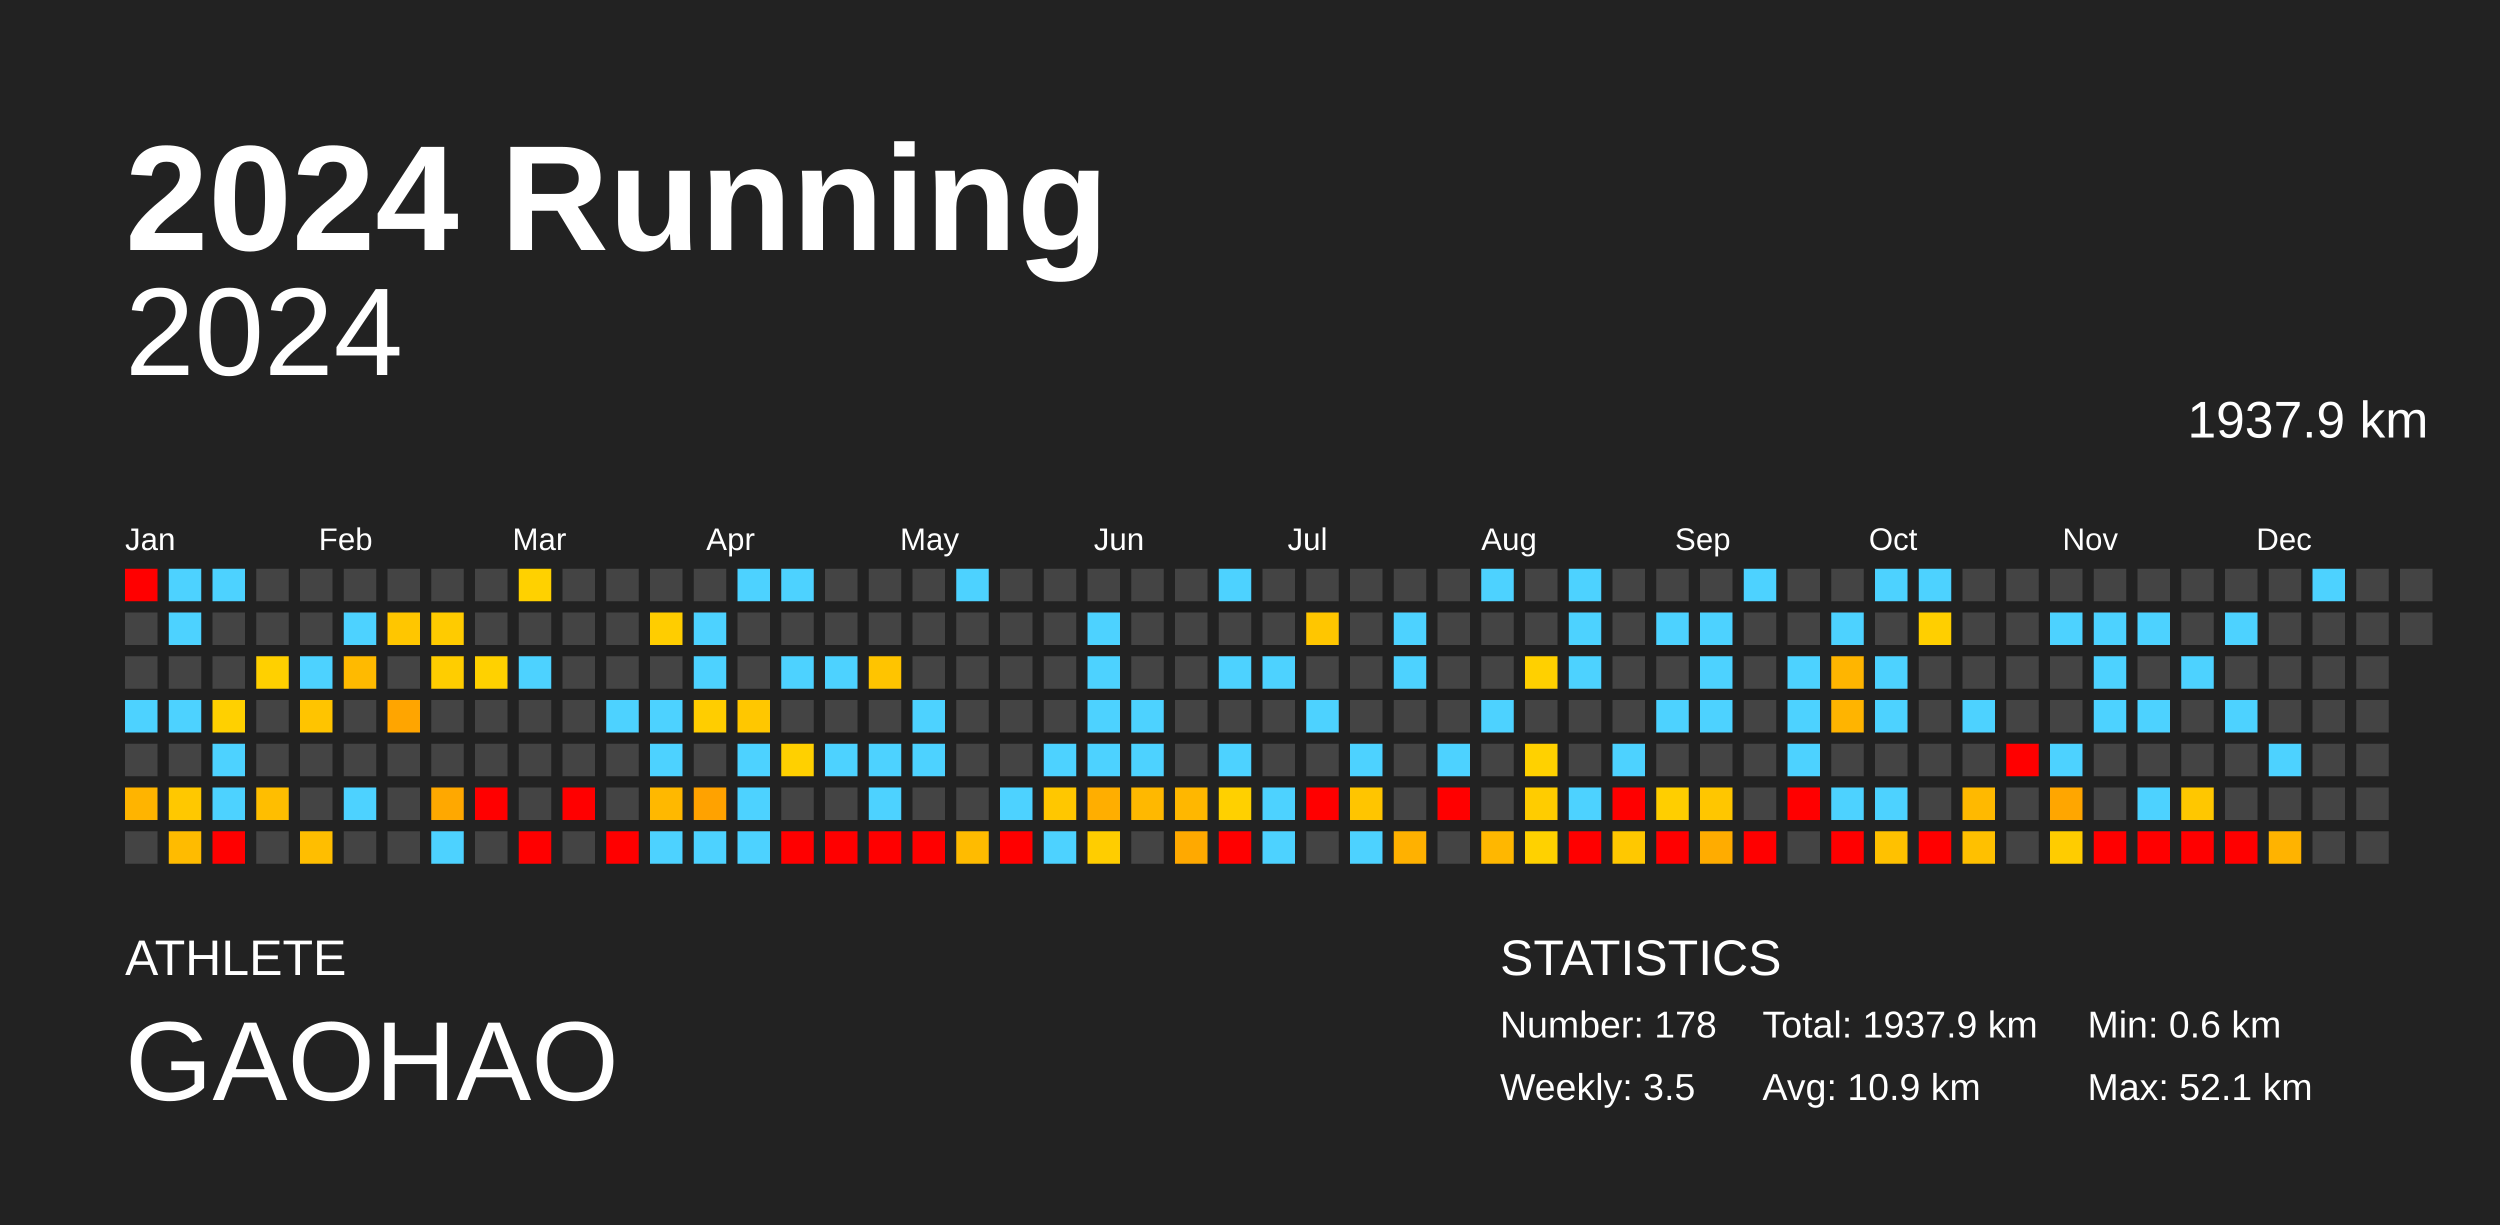
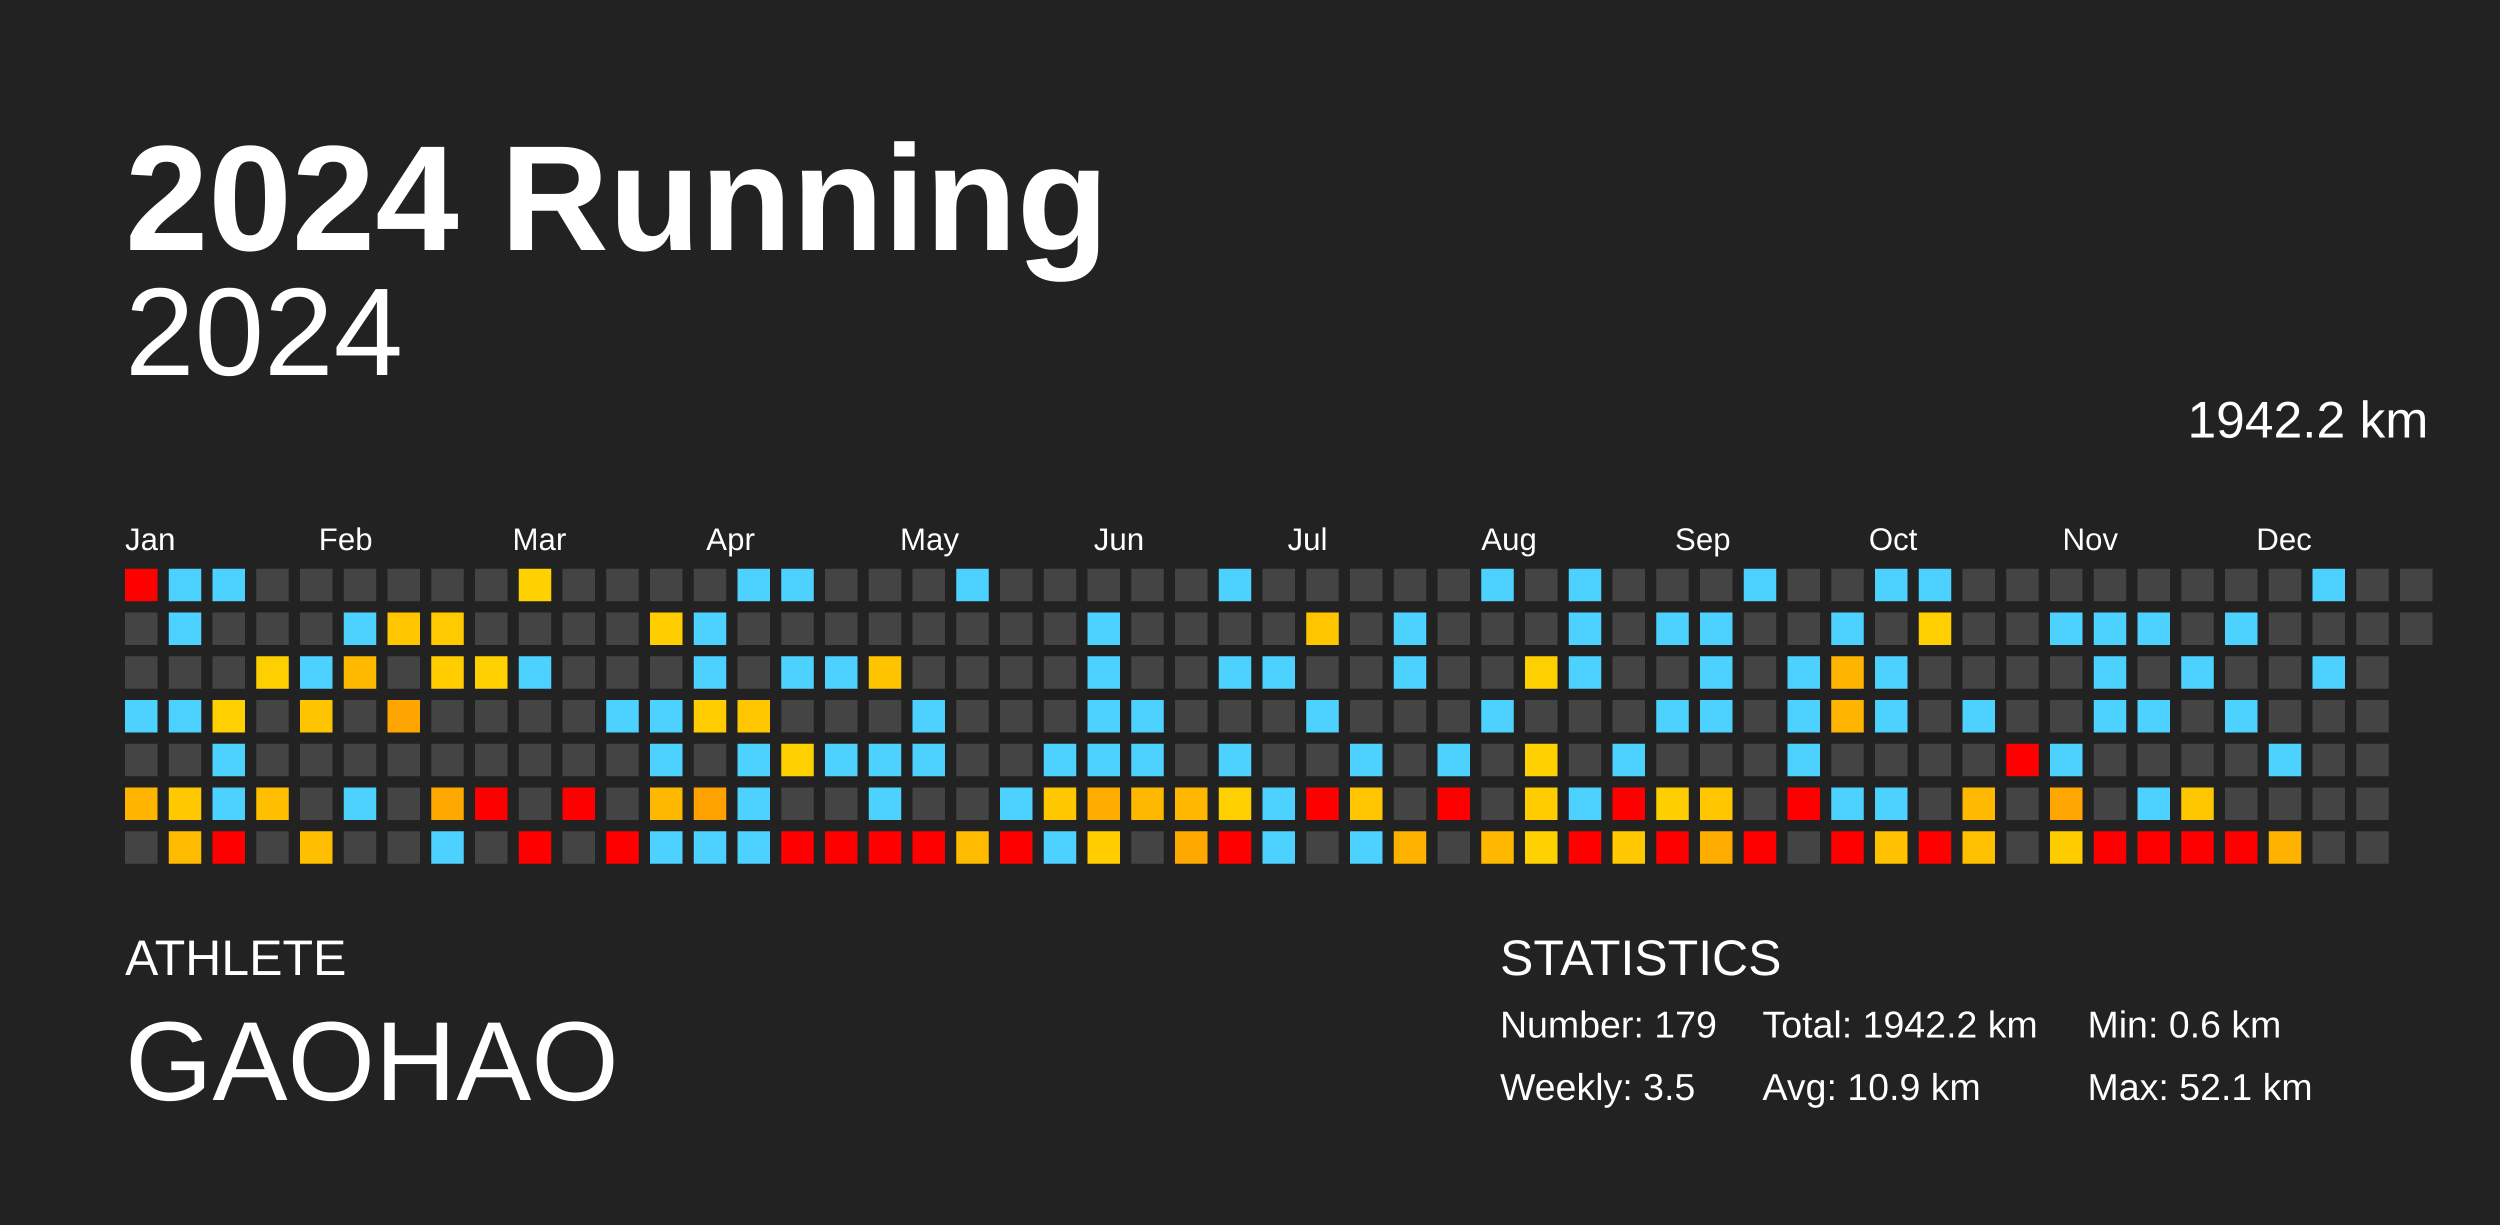
<svg xmlns="http://www.w3.org/2000/svg" baseProfile="full" height="98mm" version="1.1" viewBox="0,0,200,98" width="200mm">
  <defs />
  <rect fill="#222222" height="98" width="200" x="0" y="0" />
  <text fill="#FFFFFF" style="font-size:12px; font-family:Arial; font-weight:bold;" x="10" y="20">2024 Running</text>
  <text fill="#FFFFFF" style="font-size:4px; font-family:Arial" x="10" y="78">ATHLETE</text>
  <text fill="#FFFFFF" style="font-size:9px; font-family:Arial" x="10" y="88">GAOHAO</text>
  <text fill="#FFFFFF" style="font-size:4px; font-family:Arial" x="120" y="78">STATISTICS</text>
-   <text fill="#FFFFFF" style="font-size:3px; font-family:Arial" x="120" y="83">Number: 178</text>
+   <text fill="#FFFFFF" style="font-size:3px; font-family:Arial" x="120" y="83">Number: 179</text>
  <text fill="#FFFFFF" style="font-size:3px; font-family:Arial" x="120" y="88">Weekly: 3.5</text>
-   <text fill="#FFFFFF" style="font-size:3px; font-family:Arial" x="141" y="83">Total: 1937.9 km</text>
+   <text fill="#FFFFFF" style="font-size:3px; font-family:Arial" x="141" y="83">Total: 1942.2 km</text>
  <text fill="#FFFFFF" style="font-size:3px; font-family:Arial" x="141" y="88">Avg: 10.9 km</text>
  <text fill="#FFFFFF" style="font-size:3px; font-family:Arial" x="167" y="83">Min: 0.6 km</text>
  <text fill="#FFFFFF" style="font-size:3px; font-family:Arial" x="167" y="88">Max: 52.1 km</text>
  <text alignment-baseline="hanging" fill="#FFFFFF" style="font-size:10.0px; font-family:Arial;" x="10" y="30">2024</text>
-   <text alignment-baseline="hanging" fill="#FFFFFF" style="font-size:4.125px; font-family:Arial;" x="175" y="35">1937.9 km</text>
+   <text alignment-baseline="hanging" fill="#FFFFFF" style="font-size:4.125px; font-family:Arial;" x="175" y="35">1942.2 km</text>
  <text fill="#FFFFFF" style="font-size:2.5px; font-family:Arial" x="10.0" y="44">Jan</text>
  <text fill="#FFFFFF" style="font-size:2.5px; font-family:Arial" x="25.5" y="44">Feb</text>
  <text fill="#FFFFFF" style="font-size:2.5px; font-family:Arial" x="41.0" y="44">Mar</text>
  <text fill="#FFFFFF" style="font-size:2.5px; font-family:Arial" x="56.5" y="44">Apr</text>
  <text fill="#FFFFFF" style="font-size:2.5px; font-family:Arial" x="72.0" y="44">May</text>
  <text fill="#FFFFFF" style="font-size:2.5px; font-family:Arial" x="87.5" y="44">Jun</text>
  <text fill="#FFFFFF" style="font-size:2.5px; font-family:Arial" x="103.0" y="44">Jul</text>
  <text fill="#FFFFFF" style="font-size:2.5px; font-family:Arial" x="118.5" y="44">Aug</text>
  <text fill="#FFFFFF" style="font-size:2.5px; font-family:Arial" x="134.0" y="44">Sep</text>
  <text fill="#FFFFFF" style="font-size:2.5px; font-family:Arial" x="149.5" y="44">Oct</text>
  <text fill="#FFFFFF" style="font-size:2.5px; font-family:Arial" x="165.0" y="44">Nov</text>
  <text fill="#FFFFFF" style="font-size:2.5px; font-family:Arial" x="180.5" y="44">Dec</text>
  <rect fill="red" height="2.6" width="2.6" x="10.0" y="45.5" />
  <rect fill="#444444" height="2.6" width="2.6" x="10.0" y="49.0" />
  <rect fill="#444444" height="2.6" width="2.6" x="10.0" y="52.5" />
  <rect fill="#4dd2ff" height="2.6" width="2.6" x="10.0" y="56.0" />
  <rect fill="#444444" height="2.6" width="2.6" x="10.0" y="59.5" />
  <rect fill="#ffb400" height="2.6" width="2.6" x="10.0" y="63.0" />
  <rect fill="#444444" height="2.6" width="2.6" x="10.0" y="66.5" />
  <rect fill="#4dd2ff" height="2.6" width="2.6" x="13.5" y="45.5" />
  <rect fill="#4dd2ff" height="2.6" width="2.6" x="13.5" y="49.0" />
  <rect fill="#444444" height="2.6" width="2.6" x="13.5" y="52.5" />
  <rect fill="#4dd2ff" height="2.6" width="2.6" x="13.5" y="56.0" />
  <rect fill="#444444" height="2.6" width="2.6" x="13.5" y="59.5" />
  <rect fill="#ffc800" height="2.6" width="2.6" x="13.5" y="63.0" />
  <rect fill="#ffbb00" height="2.6" width="2.6" x="13.5" y="66.5" />
  <rect fill="#4dd2ff" height="2.6" width="2.6" x="17.0" y="45.5" />
  <rect fill="#444444" height="2.6" width="2.6" x="17.0" y="49.0" />
  <rect fill="#444444" height="2.6" width="2.6" x="17.0" y="52.5" />
  <rect fill="#ffd000" height="2.6" width="2.6" x="17.0" y="56.0" />
  <rect fill="#4dd2ff" height="2.6" width="2.6" x="17.0" y="59.5" />
  <rect fill="#4dd2ff" height="2.6" width="2.6" x="17.0" y="63.0" />
  <rect fill="red" height="2.6" width="2.6" x="17.0" y="66.5" />
  <rect fill="#444444" height="2.6" width="2.6" x="20.5" y="45.5" />
  <rect fill="#444444" height="2.6" width="2.6" x="20.5" y="49.0" />
  <rect fill="#ffd000" height="2.6" width="2.6" x="20.5" y="52.5" />
  <rect fill="#444444" height="2.6" width="2.6" x="20.5" y="56.0" />
  <rect fill="#444444" height="2.6" width="2.6" x="20.5" y="59.5" />
  <rect fill="#ffbe00" height="2.6" width="2.6" x="20.5" y="63.0" />
  <rect fill="#444444" height="2.6" width="2.6" x="20.5" y="66.5" />
  <rect fill="#444444" height="2.6" width="2.6" x="24.0" y="45.5" />
  <rect fill="#444444" height="2.6" width="2.6" x="24.0" y="49.0" />
  <rect fill="#4dd2ff" height="2.6" width="2.6" x="24.0" y="52.5" />
  <rect fill="#ffc400" height="2.6" width="2.6" x="24.0" y="56.0" />
  <rect fill="#444444" height="2.6" width="2.6" x="24.0" y="59.5" />
  <rect fill="#444444" height="2.6" width="2.6" x="24.0" y="63.0" />
  <rect fill="#ffbe00" height="2.6" width="2.6" x="24.0" y="66.5" />
  <rect fill="#444444" height="2.6" width="2.6" x="27.5" y="45.5" />
  <rect fill="#4dd2ff" height="2.6" width="2.6" x="27.5" y="49.0" />
  <rect fill="#ffba00" height="2.6" width="2.6" x="27.5" y="52.5" />
  <rect fill="#444444" height="2.6" width="2.6" x="27.5" y="56.0" />
  <rect fill="#444444" height="2.6" width="2.6" x="27.5" y="59.5" />
  <rect fill="#4dd2ff" height="2.6" width="2.6" x="27.5" y="63.0" />
  <rect fill="#444444" height="2.6" width="2.6" x="27.5" y="66.5" />
  <rect fill="#444444" height="2.6" width="2.6" x="31.0" y="45.5" />
  <rect fill="#ffc600" height="2.6" width="2.6" x="31.0" y="49.0" />
  <rect fill="#444444" height="2.6" width="2.6" x="31.0" y="52.5" />
  <rect fill="#ffa500" height="2.6" width="2.6" x="31.0" y="56.0" />
  <rect fill="#444444" height="2.6" width="2.6" x="31.0" y="59.5" />
  <rect fill="#444444" height="2.6" width="2.6" x="31.0" y="63.0" />
  <rect fill="#444444" height="2.6" width="2.6" x="31.0" y="66.5" />
  <rect fill="#444444" height="2.6" width="2.6" x="34.5" y="45.5" />
  <rect fill="#ffcb00" height="2.6" width="2.6" x="34.5" y="49.0" />
  <rect fill="#ffcd00" height="2.6" width="2.6" x="34.5" y="52.5" />
  <rect fill="#444444" height="2.6" width="2.6" x="34.5" y="56.0" />
  <rect fill="#444444" height="2.6" width="2.6" x="34.5" y="59.5" />
  <rect fill="#ffa800" height="2.6" width="2.6" x="34.5" y="63.0" />
  <rect fill="#4dd2ff" height="2.6" width="2.6" x="34.5" y="66.5" />
  <rect fill="#444444" height="2.6" width="2.6" x="38.0" y="45.5" />
  <rect fill="#444444" height="2.6" width="2.6" x="38.0" y="49.0" />
  <rect fill="#ffd100" height="2.6" width="2.6" x="38.0" y="52.5" />
  <rect fill="#444444" height="2.6" width="2.6" x="38.0" y="56.0" />
  <rect fill="#444444" height="2.6" width="2.6" x="38.0" y="59.5" />
  <rect fill="red" height="2.6" width="2.6" x="38.0" y="63.0" />
  <rect fill="#444444" height="2.6" width="2.6" x="38.0" y="66.5" />
  <rect fill="#ffd100" height="2.6" width="2.6" x="41.5" y="45.5" />
  <rect fill="#444444" height="2.6" width="2.6" x="41.5" y="49.0" />
  <rect fill="#4dd2ff" height="2.6" width="2.6" x="41.5" y="52.5" />
  <rect fill="#444444" height="2.6" width="2.6" x="41.5" y="56.0" />
  <rect fill="#444444" height="2.6" width="2.6" x="41.5" y="59.5" />
  <rect fill="#444444" height="2.6" width="2.6" x="41.5" y="63.0" />
  <rect fill="red" height="2.6" width="2.6" x="41.5" y="66.5" />
  <rect fill="#444444" height="2.6" width="2.6" x="45.0" y="45.5" />
  <rect fill="#444444" height="2.6" width="2.6" x="45.0" y="49.0" />
  <rect fill="#444444" height="2.6" width="2.6" x="45.0" y="52.5" />
  <rect fill="#444444" height="2.6" width="2.6" x="45.0" y="56.0" />
  <rect fill="#444444" height="2.6" width="2.6" x="45.0" y="59.5" />
  <rect fill="red" height="2.6" width="2.6" x="45.0" y="63.0" />
  <rect fill="#444444" height="2.6" width="2.6" x="45.0" y="66.5" />
  <rect fill="#444444" height="2.6" width="2.6" x="48.5" y="45.5" />
  <rect fill="#444444" height="2.6" width="2.6" x="48.5" y="49.0" />
  <rect fill="#444444" height="2.6" width="2.6" x="48.5" y="52.5" />
  <rect fill="#4dd2ff" height="2.6" width="2.6" x="48.5" y="56.0" />
  <rect fill="#444444" height="2.6" width="2.6" x="48.5" y="59.5" />
  <rect fill="#444444" height="2.6" width="2.6" x="48.5" y="63.0" />
  <rect fill="red" height="2.6" width="2.6" x="48.5" y="66.5" />
  <rect fill="#444444" height="2.6" width="2.6" x="52.0" y="45.5" />
  <rect fill="#ffcd00" height="2.6" width="2.6" x="52.0" y="49.0" />
  <rect fill="#444444" height="2.6" width="2.6" x="52.0" y="52.5" />
  <rect fill="#4dd2ff" height="2.6" width="2.6" x="52.0" y="56.0" />
  <rect fill="#4dd2ff" height="2.6" width="2.6" x="52.0" y="59.5" />
  <rect fill="#ffb800" height="2.6" width="2.6" x="52.0" y="63.0" />
  <rect fill="#4dd2ff" height="2.6" width="2.6" x="52.0" y="66.5" />
  <rect fill="#444444" height="2.6" width="2.6" x="55.5" y="45.5" />
  <rect fill="#4dd2ff" height="2.6" width="2.6" x="55.5" y="49.0" />
  <rect fill="#4dd2ff" height="2.6" width="2.6" x="55.5" y="52.5" />
  <rect fill="#ffcd00" height="2.6" width="2.6" x="55.5" y="56.0" />
  <rect fill="#444444" height="2.6" width="2.6" x="55.5" y="59.5" />
  <rect fill="#ffa200" height="2.6" width="2.6" x="55.5" y="63.0" />
  <rect fill="#4dd2ff" height="2.6" width="2.6" x="55.5" y="66.5" />
  <rect fill="#4dd2ff" height="2.6" width="2.6" x="59.0" y="45.5" />
  <rect fill="#444444" height="2.6" width="2.6" x="59.0" y="49.0" />
  <rect fill="#444444" height="2.6" width="2.6" x="59.0" y="52.5" />
  <rect fill="#ffc700" height="2.6" width="2.6" x="59.0" y="56.0" />
  <rect fill="#4dd2ff" height="2.6" width="2.6" x="59.0" y="59.5" />
  <rect fill="#4dd2ff" height="2.6" width="2.6" x="59.0" y="63.0" />
  <rect fill="#4dd2ff" height="2.6" width="2.6" x="59.0" y="66.5" />
  <rect fill="#4dd2ff" height="2.6" width="2.6" x="62.5" y="45.5" />
  <rect fill="#444444" height="2.6" width="2.6" x="62.5" y="49.0" />
  <rect fill="#4dd2ff" height="2.6" width="2.6" x="62.5" y="52.5" />
  <rect fill="#444444" height="2.6" width="2.6" x="62.5" y="56.0" />
  <rect fill="#ffd000" height="2.6" width="2.6" x="62.5" y="59.5" />
  <rect fill="#444444" height="2.6" width="2.6" x="62.5" y="63.0" />
  <rect fill="red" height="2.6" width="2.6" x="62.5" y="66.5" />
  <rect fill="#444444" height="2.6" width="2.6" x="66.0" y="45.5" />
  <rect fill="#444444" height="2.6" width="2.6" x="66.0" y="49.0" />
  <rect fill="#4dd2ff" height="2.6" width="2.6" x="66.0" y="52.5" />
  <rect fill="#444444" height="2.6" width="2.6" x="66.0" y="56.0" />
  <rect fill="#4dd2ff" height="2.6" width="2.6" x="66.0" y="59.5" />
  <rect fill="#444444" height="2.6" width="2.6" x="66.0" y="63.0" />
  <rect fill="red" height="2.6" width="2.6" x="66.0" y="66.5" />
  <rect fill="#444444" height="2.6" width="2.6" x="69.5" y="45.5" />
  <rect fill="#444444" height="2.6" width="2.6" x="69.5" y="49.0" />
  <rect fill="#ffc400" height="2.6" width="2.6" x="69.5" y="52.5" />
  <rect fill="#444444" height="2.6" width="2.6" x="69.5" y="56.0" />
  <rect fill="#4dd2ff" height="2.6" width="2.6" x="69.5" y="59.5" />
  <rect fill="#4dd2ff" height="2.6" width="2.6" x="69.5" y="63.0" />
  <rect fill="red" height="2.6" width="2.6" x="69.5" y="66.5" />
  <rect fill="#444444" height="2.6" width="2.6" x="73.0" y="45.5" />
  <rect fill="#444444" height="2.6" width="2.6" x="73.0" y="49.0" />
  <rect fill="#444444" height="2.6" width="2.6" x="73.0" y="52.5" />
  <rect fill="#4dd2ff" height="2.6" width="2.6" x="73.0" y="56.0" />
  <rect fill="#4dd2ff" height="2.6" width="2.6" x="73.0" y="59.5" />
  <rect fill="#444444" height="2.6" width="2.6" x="73.0" y="63.0" />
  <rect fill="red" height="2.6" width="2.6" x="73.0" y="66.5" />
  <rect fill="#4dd2ff" height="2.6" width="2.6" x="76.5" y="45.5" />
  <rect fill="#444444" height="2.6" width="2.6" x="76.5" y="49.0" />
  <rect fill="#444444" height="2.6" width="2.6" x="76.5" y="52.5" />
  <rect fill="#444444" height="2.6" width="2.6" x="76.5" y="56.0" />
  <rect fill="#444444" height="2.6" width="2.6" x="76.5" y="59.5" />
  <rect fill="#444444" height="2.6" width="2.6" x="76.5" y="63.0" />
  <rect fill="#ffbb00" height="2.6" width="2.6" x="76.5" y="66.5" />
  <rect fill="#444444" height="2.6" width="2.6" x="80.0" y="45.5" />
  <rect fill="#444444" height="2.6" width="2.6" x="80.0" y="49.0" />
  <rect fill="#444444" height="2.6" width="2.6" x="80.0" y="52.5" />
  <rect fill="#444444" height="2.6" width="2.6" x="80.0" y="56.0" />
  <rect fill="#444444" height="2.6" width="2.6" x="80.0" y="59.5" />
  <rect fill="#4dd2ff" height="2.6" width="2.6" x="80.0" y="63.0" />
  <rect fill="red" height="2.6" width="2.6" x="80.0" y="66.5" />
  <rect fill="#444444" height="2.6" width="2.6" x="83.5" y="45.5" />
  <rect fill="#444444" height="2.6" width="2.6" x="83.5" y="49.0" />
  <rect fill="#444444" height="2.6" width="2.6" x="83.5" y="52.5" />
  <rect fill="#444444" height="2.6" width="2.6" x="83.5" y="56.0" />
  <rect fill="#4dd2ff" height="2.6" width="2.6" x="83.5" y="59.5" />
  <rect fill="#ffc700" height="2.6" width="2.6" x="83.5" y="63.0" />
  <rect fill="#4dd2ff" height="2.6" width="2.6" x="83.5" y="66.5" />
  <rect fill="#444444" height="2.6" width="2.6" x="87.0" y="45.5" />
  <rect fill="#4dd2ff" height="2.6" width="2.6" x="87.0" y="49.0" />
  <rect fill="#4dd2ff" height="2.6" width="2.6" x="87.0" y="52.5" />
  <rect fill="#4dd2ff" height="2.6" width="2.6" x="87.0" y="56.0" />
  <rect fill="#4dd2ff" height="2.6" width="2.6" x="87.0" y="59.5" />
  <rect fill="#ffae00" height="2.6" width="2.6" x="87.0" y="63.0" />
  <rect fill="#ffcd00" height="2.6" width="2.6" x="87.0" y="66.5" />
  <rect fill="#444444" height="2.6" width="2.6" x="90.5" y="45.5" />
  <rect fill="#444444" height="2.6" width="2.6" x="90.5" y="49.0" />
  <rect fill="#444444" height="2.6" width="2.6" x="90.5" y="52.5" />
  <rect fill="#4dd2ff" height="2.6" width="2.6" x="90.5" y="56.0" />
  <rect fill="#4dd2ff" height="2.6" width="2.6" x="90.5" y="59.5" />
  <rect fill="#ffb800" height="2.6" width="2.6" x="90.5" y="63.0" />
  <rect fill="#444444" height="2.6" width="2.6" x="90.5" y="66.5" />
  <rect fill="#444444" height="2.6" width="2.6" x="94.0" y="45.5" />
  <rect fill="#444444" height="2.6" width="2.6" x="94.0" y="49.0" />
  <rect fill="#444444" height="2.6" width="2.6" x="94.0" y="52.5" />
  <rect fill="#444444" height="2.6" width="2.6" x="94.0" y="56.0" />
  <rect fill="#444444" height="2.6" width="2.6" x="94.0" y="59.5" />
  <rect fill="#ffb700" height="2.6" width="2.6" x="94.0" y="63.0" />
  <rect fill="#ffa900" height="2.6" width="2.6" x="94.0" y="66.5" />
  <rect fill="#4dd2ff" height="2.6" width="2.6" x="97.5" y="45.5" />
  <rect fill="#444444" height="2.6" width="2.6" x="97.5" y="49.0" />
  <rect fill="#4dd2ff" height="2.6" width="2.6" x="97.5" y="52.5" />
  <rect fill="#444444" height="2.6" width="2.6" x="97.5" y="56.0" />
  <rect fill="#4dd2ff" height="2.6" width="2.6" x="97.5" y="59.5" />
  <rect fill="#ffd000" height="2.6" width="2.6" x="97.5" y="63.0" />
  <rect fill="red" height="2.6" width="2.6" x="97.5" y="66.5" />
  <rect fill="#444444" height="2.6" width="2.6" x="101.0" y="45.5" />
  <rect fill="#444444" height="2.6" width="2.6" x="101.0" y="49.0" />
  <rect fill="#4dd2ff" height="2.6" width="2.6" x="101.0" y="52.5" />
  <rect fill="#444444" height="2.6" width="2.6" x="101.0" y="56.0" />
  <rect fill="#444444" height="2.6" width="2.6" x="101.0" y="59.5" />
  <rect fill="#4dd2ff" height="2.6" width="2.6" x="101.0" y="63.0" />
  <rect fill="#4dd2ff" height="2.6" width="2.6" x="101.0" y="66.5" />
  <rect fill="#444444" height="2.6" width="2.6" x="104.5" y="45.5" />
  <rect fill="#ffc600" height="2.6" width="2.6" x="104.5" y="49.0" />
  <rect fill="#444444" height="2.6" width="2.6" x="104.5" y="52.5" />
  <rect fill="#4dd2ff" height="2.6" width="2.6" x="104.5" y="56.0" />
  <rect fill="#444444" height="2.6" width="2.6" x="104.5" y="59.5" />
  <rect fill="red" height="2.6" width="2.6" x="104.5" y="63.0" />
  <rect fill="#444444" height="2.6" width="2.6" x="104.5" y="66.5" />
  <rect fill="#444444" height="2.6" width="2.6" x="108.0" y="45.5" />
  <rect fill="#444444" height="2.6" width="2.6" x="108.0" y="49.0" />
  <rect fill="#444444" height="2.6" width="2.6" x="108.0" y="52.5" />
  <rect fill="#444444" height="2.6" width="2.6" x="108.0" y="56.0" />
  <rect fill="#4dd2ff" height="2.6" width="2.6" x="108.0" y="59.5" />
  <rect fill="#ffc500" height="2.6" width="2.6" x="108.0" y="63.0" />
  <rect fill="#4dd2ff" height="2.6" width="2.6" x="108.0" y="66.5" />
  <rect fill="#444444" height="2.6" width="2.6" x="111.5" y="45.5" />
  <rect fill="#4dd2ff" height="2.6" width="2.6" x="111.5" y="49.0" />
  <rect fill="#4dd2ff" height="2.6" width="2.6" x="111.5" y="52.5" />
  <rect fill="#444444" height="2.6" width="2.6" x="111.5" y="56.0" />
  <rect fill="#444444" height="2.6" width="2.6" x="111.5" y="59.5" />
  <rect fill="#444444" height="2.6" width="2.6" x="111.5" y="63.0" />
  <rect fill="#ffb100" height="2.6" width="2.6" x="111.5" y="66.5" />
  <rect fill="#444444" height="2.6" width="2.6" x="115.0" y="45.5" />
  <rect fill="#444444" height="2.6" width="2.6" x="115.0" y="49.0" />
  <rect fill="#444444" height="2.6" width="2.6" x="115.0" y="52.5" />
  <rect fill="#444444" height="2.6" width="2.6" x="115.0" y="56.0" />
  <rect fill="#4dd2ff" height="2.6" width="2.6" x="115.0" y="59.5" />
  <rect fill="red" height="2.6" width="2.6" x="115.0" y="63.0" />
  <rect fill="#444444" height="2.6" width="2.6" x="115.0" y="66.5" />
  <rect fill="#4dd2ff" height="2.6" width="2.6" x="118.5" y="45.5" />
  <rect fill="#444444" height="2.6" width="2.6" x="118.5" y="49.0" />
  <rect fill="#444444" height="2.6" width="2.6" x="118.5" y="52.5" />
  <rect fill="#4dd2ff" height="2.6" width="2.6" x="118.5" y="56.0" />
  <rect fill="#444444" height="2.6" width="2.6" x="118.5" y="59.5" />
  <rect fill="#444444" height="2.6" width="2.6" x="118.5" y="63.0" />
  <rect fill="#ffb700" height="2.6" width="2.6" x="118.5" y="66.5" />
  <rect fill="#444444" height="2.6" width="2.6" x="122.0" y="45.5" />
  <rect fill="#444444" height="2.6" width="2.6" x="122.0" y="49.0" />
  <rect fill="#ffd000" height="2.6" width="2.6" x="122.0" y="52.5" />
  <rect fill="#444444" height="2.6" width="2.6" x="122.0" y="56.0" />
  <rect fill="#ffd100" height="2.6" width="2.6" x="122.0" y="59.5" />
  <rect fill="#ffcc00" height="2.6" width="2.6" x="122.0" y="63.0" />
  <rect fill="#ffd100" height="2.6" width="2.6" x="122.0" y="66.5" />
  <rect fill="#4dd2ff" height="2.6" width="2.6" x="125.5" y="45.5" />
  <rect fill="#4dd2ff" height="2.6" width="2.6" x="125.5" y="49.0" />
  <rect fill="#4dd2ff" height="2.6" width="2.6" x="125.5" y="52.5" />
  <rect fill="#444444" height="2.6" width="2.6" x="125.5" y="56.0" />
  <rect fill="#444444" height="2.6" width="2.6" x="125.5" y="59.5" />
  <rect fill="#4dd2ff" height="2.6" width="2.6" x="125.5" y="63.0" />
  <rect fill="red" height="2.6" width="2.6" x="125.5" y="66.5" />
  <rect fill="#444444" height="2.6" width="2.6" x="129.0" y="45.5" />
  <rect fill="#444444" height="2.6" width="2.6" x="129.0" y="49.0" />
  <rect fill="#444444" height="2.6" width="2.6" x="129.0" y="52.5" />
  <rect fill="#444444" height="2.6" width="2.6" x="129.0" y="56.0" />
  <rect fill="#4dd2ff" height="2.6" width="2.6" x="129.0" y="59.5" />
  <rect fill="red" height="2.6" width="2.6" x="129.0" y="63.0" />
  <rect fill="#ffc800" height="2.6" width="2.6" x="129.0" y="66.5" />
  <rect fill="#444444" height="2.6" width="2.6" x="132.5" y="45.5" />
  <rect fill="#4dd2ff" height="2.6" width="2.6" x="132.5" y="49.0" />
  <rect fill="#444444" height="2.6" width="2.6" x="132.5" y="52.5" />
  <rect fill="#4dd2ff" height="2.6" width="2.6" x="132.5" y="56.0" />
  <rect fill="#444444" height="2.6" width="2.6" x="132.5" y="59.5" />
  <rect fill="#ffce00" height="2.6" width="2.6" x="132.5" y="63.0" />
  <rect fill="red" height="2.6" width="2.6" x="132.5" y="66.5" />
  <rect fill="#444444" height="2.6" width="2.6" x="136.0" y="45.5" />
  <rect fill="#4dd2ff" height="2.6" width="2.6" x="136.0" y="49.0" />
  <rect fill="#4dd2ff" height="2.6" width="2.6" x="136.0" y="52.5" />
  <rect fill="#4dd2ff" height="2.6" width="2.6" x="136.0" y="56.0" />
  <rect fill="#444444" height="2.6" width="2.6" x="136.0" y="59.5" />
  <rect fill="#ffc600" height="2.6" width="2.6" x="136.0" y="63.0" />
  <rect fill="#ffac00" height="2.6" width="2.6" x="136.0" y="66.5" />
  <rect fill="#4dd2ff" height="2.6" width="2.6" x="139.5" y="45.5" />
  <rect fill="#444444" height="2.6" width="2.6" x="139.5" y="49.0" />
  <rect fill="#444444" height="2.6" width="2.6" x="139.5" y="52.5" />
  <rect fill="#444444" height="2.6" width="2.6" x="139.5" y="56.0" />
  <rect fill="#444444" height="2.6" width="2.6" x="139.5" y="59.5" />
  <rect fill="#444444" height="2.6" width="2.6" x="139.5" y="63.0" />
  <rect fill="red" height="2.6" width="2.6" x="139.5" y="66.5" />
  <rect fill="#444444" height="2.6" width="2.6" x="143.0" y="45.5" />
  <rect fill="#444444" height="2.6" width="2.6" x="143.0" y="49.0" />
  <rect fill="#4dd2ff" height="2.6" width="2.6" x="143.0" y="52.5" />
  <rect fill="#4dd2ff" height="2.6" width="2.6" x="143.0" y="56.0" />
  <rect fill="#4dd2ff" height="2.6" width="2.6" x="143.0" y="59.5" />
  <rect fill="red" height="2.6" width="2.6" x="143.0" y="63.0" />
  <rect fill="#444444" height="2.6" width="2.6" x="143.0" y="66.5" />
  <rect fill="#444444" height="2.6" width="2.6" x="146.5" y="45.5" />
  <rect fill="#4dd2ff" height="2.6" width="2.6" x="146.5" y="49.0" />
  <rect fill="#ffb500" height="2.6" width="2.6" x="146.5" y="52.5" />
  <rect fill="#ffb400" height="2.6" width="2.6" x="146.5" y="56.0" />
  <rect fill="#444444" height="2.6" width="2.6" x="146.5" y="59.5" />
  <rect fill="#4dd2ff" height="2.6" width="2.6" x="146.5" y="63.0" />
  <rect fill="red" height="2.6" width="2.6" x="146.5" y="66.5" />
  <rect fill="#4dd2ff" height="2.6" width="2.6" x="150.0" y="45.5" />
  <rect fill="#444444" height="2.6" width="2.6" x="150.0" y="49.0" />
  <rect fill="#4dd2ff" height="2.6" width="2.6" x="150.0" y="52.5" />
  <rect fill="#4dd2ff" height="2.6" width="2.6" x="150.0" y="56.0" />
  <rect fill="#444444" height="2.6" width="2.6" x="150.0" y="59.5" />
  <rect fill="#4dd2ff" height="2.6" width="2.6" x="150.0" y="63.0" />
  <rect fill="#ffc100" height="2.6" width="2.6" x="150.0" y="66.5" />
  <rect fill="#4dd2ff" height="2.6" width="2.6" x="153.5" y="45.5" />
  <rect fill="#ffcf00" height="2.6" width="2.6" x="153.5" y="49.0" />
  <rect fill="#444444" height="2.6" width="2.6" x="153.5" y="52.5" />
  <rect fill="#444444" height="2.6" width="2.6" x="153.5" y="56.0" />
  <rect fill="#444444" height="2.6" width="2.6" x="153.5" y="59.5" />
  <rect fill="#444444" height="2.6" width="2.6" x="153.5" y="63.0" />
  <rect fill="red" height="2.6" width="2.6" x="153.5" y="66.5" />
  <rect fill="#444444" height="2.6" width="2.6" x="157.0" y="45.5" />
  <rect fill="#444444" height="2.6" width="2.6" x="157.0" y="49.0" />
  <rect fill="#444444" height="2.6" width="2.6" x="157.0" y="52.5" />
  <rect fill="#4dd2ff" height="2.6" width="2.6" x="157.0" y="56.0" />
  <rect fill="#444444" height="2.6" width="2.6" x="157.0" y="59.5" />
  <rect fill="#ffb900" height="2.6" width="2.6" x="157.0" y="63.0" />
  <rect fill="#ffc000" height="2.6" width="2.6" x="157.0" y="66.5" />
  <rect fill="#444444" height="2.6" width="2.6" x="160.5" y="45.5" />
  <rect fill="#444444" height="2.6" width="2.6" x="160.5" y="49.0" />
  <rect fill="#444444" height="2.6" width="2.6" x="160.5" y="52.5" />
  <rect fill="#444444" height="2.6" width="2.6" x="160.5" y="56.0" />
  <rect fill="red" height="2.6" width="2.6" x="160.5" y="59.5" />
  <rect fill="#444444" height="2.6" width="2.6" x="160.5" y="63.0" />
  <rect fill="#444444" height="2.6" width="2.6" x="160.5" y="66.5" />
  <rect fill="#444444" height="2.6" width="2.6" x="164.0" y="45.5" />
  <rect fill="#4dd2ff" height="2.6" width="2.6" x="164.0" y="49.0" />
  <rect fill="#444444" height="2.6" width="2.6" x="164.0" y="52.5" />
  <rect fill="#444444" height="2.6" width="2.6" x="164.0" y="56.0" />
  <rect fill="#4dd2ff" height="2.6" width="2.6" x="164.0" y="59.5" />
  <rect fill="#ffa600" height="2.6" width="2.6" x="164.0" y="63.0" />
  <rect fill="#ffcc00" height="2.6" width="2.6" x="164.0" y="66.5" />
  <rect fill="#444444" height="2.6" width="2.6" x="167.5" y="45.5" />
  <rect fill="#4dd2ff" height="2.6" width="2.6" x="167.5" y="49.0" />
  <rect fill="#4dd2ff" height="2.6" width="2.6" x="167.5" y="52.5" />
  <rect fill="#4dd2ff" height="2.6" width="2.6" x="167.5" y="56.0" />
  <rect fill="#444444" height="2.6" width="2.6" x="167.5" y="59.5" />
  <rect fill="#444444" height="2.6" width="2.6" x="167.5" y="63.0" />
  <rect fill="red" height="2.6" width="2.6" x="167.5" y="66.5" />
  <rect fill="#444444" height="2.6" width="2.6" x="171.0" y="45.5" />
  <rect fill="#4dd2ff" height="2.6" width="2.6" x="171.0" y="49.0" />
  <rect fill="#444444" height="2.6" width="2.6" x="171.0" y="52.5" />
  <rect fill="#4dd2ff" height="2.6" width="2.6" x="171.0" y="56.0" />
  <rect fill="#444444" height="2.6" width="2.6" x="171.0" y="59.5" />
  <rect fill="#4dd2ff" height="2.6" width="2.6" x="171.0" y="63.0" />
  <rect fill="red" height="2.6" width="2.6" x="171.0" y="66.5" />
  <rect fill="#444444" height="2.6" width="2.6" x="174.5" y="45.5" />
  <rect fill="#444444" height="2.6" width="2.6" x="174.5" y="49.0" />
  <rect fill="#4dd2ff" height="2.6" width="2.6" x="174.5" y="52.5" />
  <rect fill="#444444" height="2.6" width="2.6" x="174.5" y="56.0" />
  <rect fill="#444444" height="2.6" width="2.6" x="174.5" y="59.5" />
  <rect fill="#ffc700" height="2.6" width="2.6" x="174.5" y="63.0" />
  <rect fill="red" height="2.6" width="2.6" x="174.5" y="66.5" />
  <rect fill="#444444" height="2.6" width="2.6" x="178.0" y="45.5" />
  <rect fill="#4dd2ff" height="2.6" width="2.6" x="178.0" y="49.0" />
  <rect fill="#444444" height="2.6" width="2.6" x="178.0" y="52.5" />
  <rect fill="#4dd2ff" height="2.6" width="2.6" x="178.0" y="56.0" />
  <rect fill="#444444" height="2.6" width="2.6" x="178.0" y="59.5" />
  <rect fill="#444444" height="2.6" width="2.6" x="178.0" y="63.0" />
  <rect fill="red" height="2.6" width="2.6" x="178.0" y="66.5" />
  <rect fill="#444444" height="2.6" width="2.6" x="181.5" y="45.5" />
  <rect fill="#444444" height="2.6" width="2.6" x="181.5" y="49.0" />
  <rect fill="#444444" height="2.6" width="2.6" x="181.5" y="52.5" />
  <rect fill="#444444" height="2.6" width="2.6" x="181.5" y="56.0" />
  <rect fill="#4dd2ff" height="2.6" width="2.6" x="181.5" y="59.5" />
  <rect fill="#444444" height="2.6" width="2.6" x="181.5" y="63.0" />
  <rect fill="#ffb300" height="2.6" width="2.6" x="181.5" y="66.5" />
  <rect fill="#4dd2ff" height="2.6" width="2.6" x="185.0" y="45.5" />
  <rect fill="#444444" height="2.6" width="2.6" x="185.0" y="49.0" />
-   <rect fill="#444444" height="2.6" width="2.6" x="185.0" y="52.5" />
+   <rect fill="#4dd2ff" height="2.6" width="2.6" x="185.0" y="52.5" />
  <rect fill="#444444" height="2.6" width="2.6" x="185.0" y="56.0" />
  <rect fill="#444444" height="2.6" width="2.6" x="185.0" y="59.5" />
  <rect fill="#444444" height="2.6" width="2.6" x="185.0" y="63.0" />
  <rect fill="#444444" height="2.6" width="2.6" x="185.0" y="66.5" />
  <rect fill="#444444" height="2.6" width="2.6" x="188.5" y="45.5" />
  <rect fill="#444444" height="2.6" width="2.6" x="188.5" y="49.0" />
  <rect fill="#444444" height="2.6" width="2.6" x="188.5" y="52.5" />
  <rect fill="#444444" height="2.6" width="2.6" x="188.5" y="56.0" />
  <rect fill="#444444" height="2.6" width="2.6" x="188.5" y="59.5" />
  <rect fill="#444444" height="2.6" width="2.6" x="188.5" y="63.0" />
  <rect fill="#444444" height="2.6" width="2.6" x="188.5" y="66.5" />
  <rect fill="#444444" height="2.6" width="2.6" x="192.0" y="45.5" />
  <rect fill="#444444" height="2.6" width="2.6" x="192.0" y="49.0" />
</svg>
